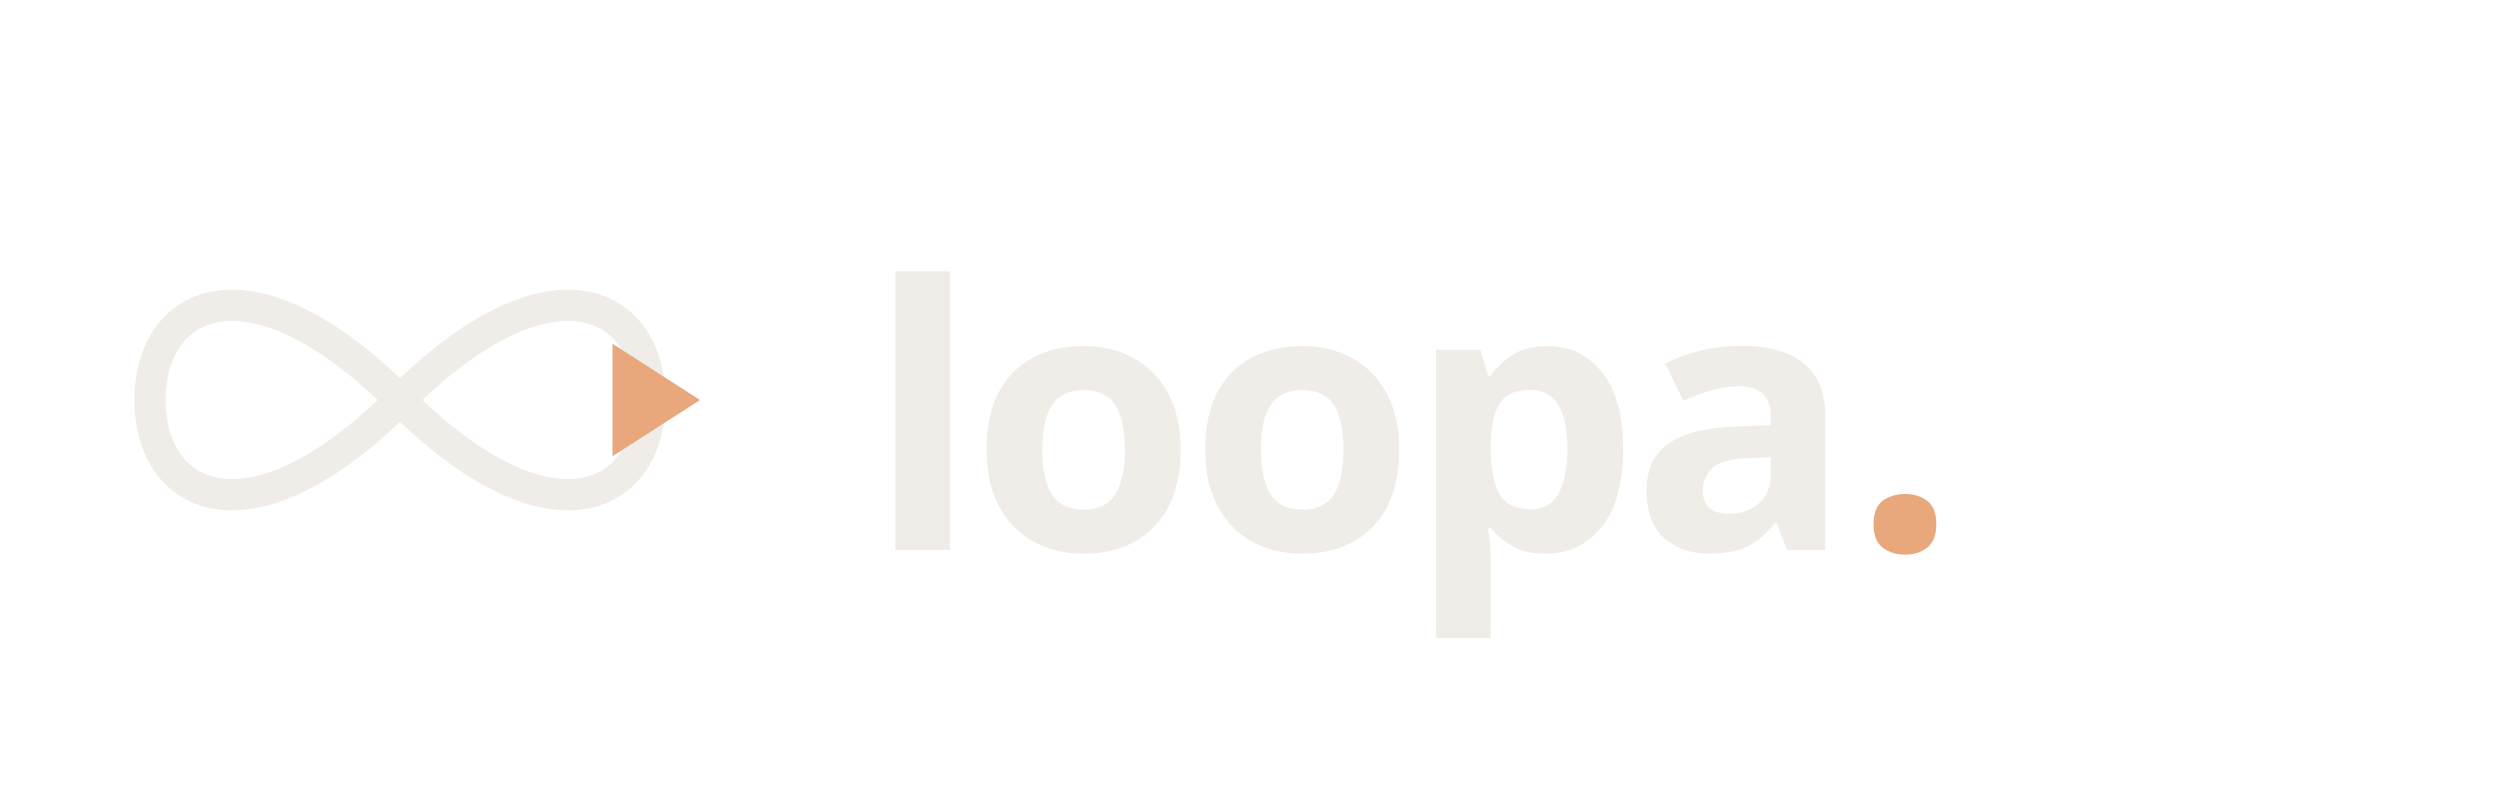
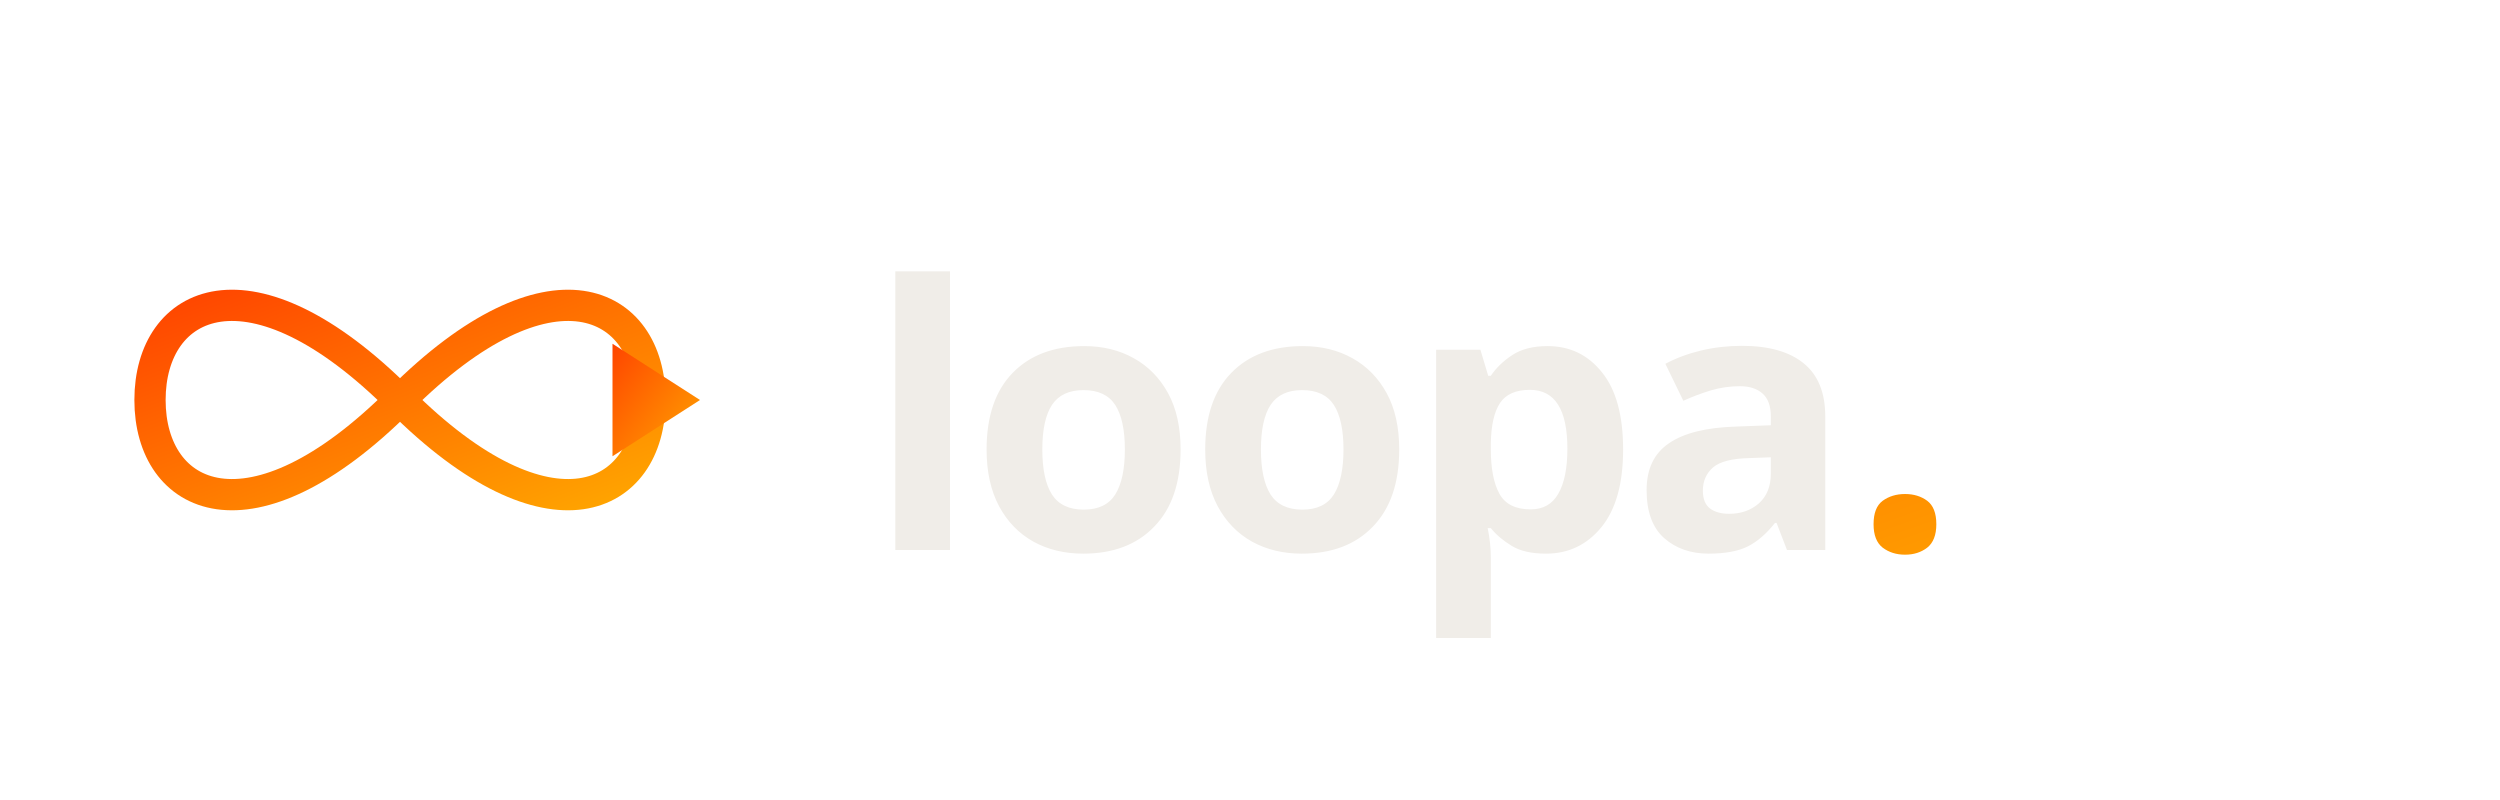
<svg xmlns="http://www.w3.org/2000/svg" width="150" height="48" viewBox="0 0 150 48" fill="none">
  <defs>
-     <linearGradient id="grad5" x1="0" y1="0" x2="32" y2="32" gradientUnits="userSpaceOnUse">
+     <linearGradient id="grad5" x1="0" y1="0" x2="1" y2="1" gradientUnits="objectBoundingBox">
      <stop offset="0%" stop-color="#FF4500" />
      <stop offset="100%" stop-color="#FFA500" />
    </linearGradient>
  </defs>
  <g transform="translate(-16.5, -16.5) scale(0.75)">
-     <path d="M34,54C34,62 42,66 54,54C66,42 74,46 74,54C74,62 66,66 54,54C42,42 34,46 34,54Z" stroke="#F0EDE8" stroke-width="2.5" stroke-linecap="round" fill="none" />
-     <path d="M71,49.5L78,54L71,58.5Z" fill="#E8A87C" />
+     <path d="M34,54C34,62 42,66 54,54C66,42 74,46 74,54C74,62 66,66 54,54C42,42 34,46 34,54Z" stroke="url(#grad5)" stroke-width="2.5" stroke-linecap="round" fill="none" />
+     <path d="M71,49.5L78,54L71,58.5Z" fill="url(#grad5)" />
  </g>
-   <text x="52" y="33" fill="#F0EDE8" font-family="'DM Sans', sans-serif" font-size="22" font-weight="800" letter-spacing="-0.5">loopa<tspan fill="#E8A87C">.</tspan>
+   <text x="52" y="33" fill="#F0EDE8" font-family="'DM Sans', sans-serif" font-size="22" font-weight="800" letter-spacing="-0.5">loopa<tspan fill="url(#grad5)">.</tspan>
  </text>
</svg>
